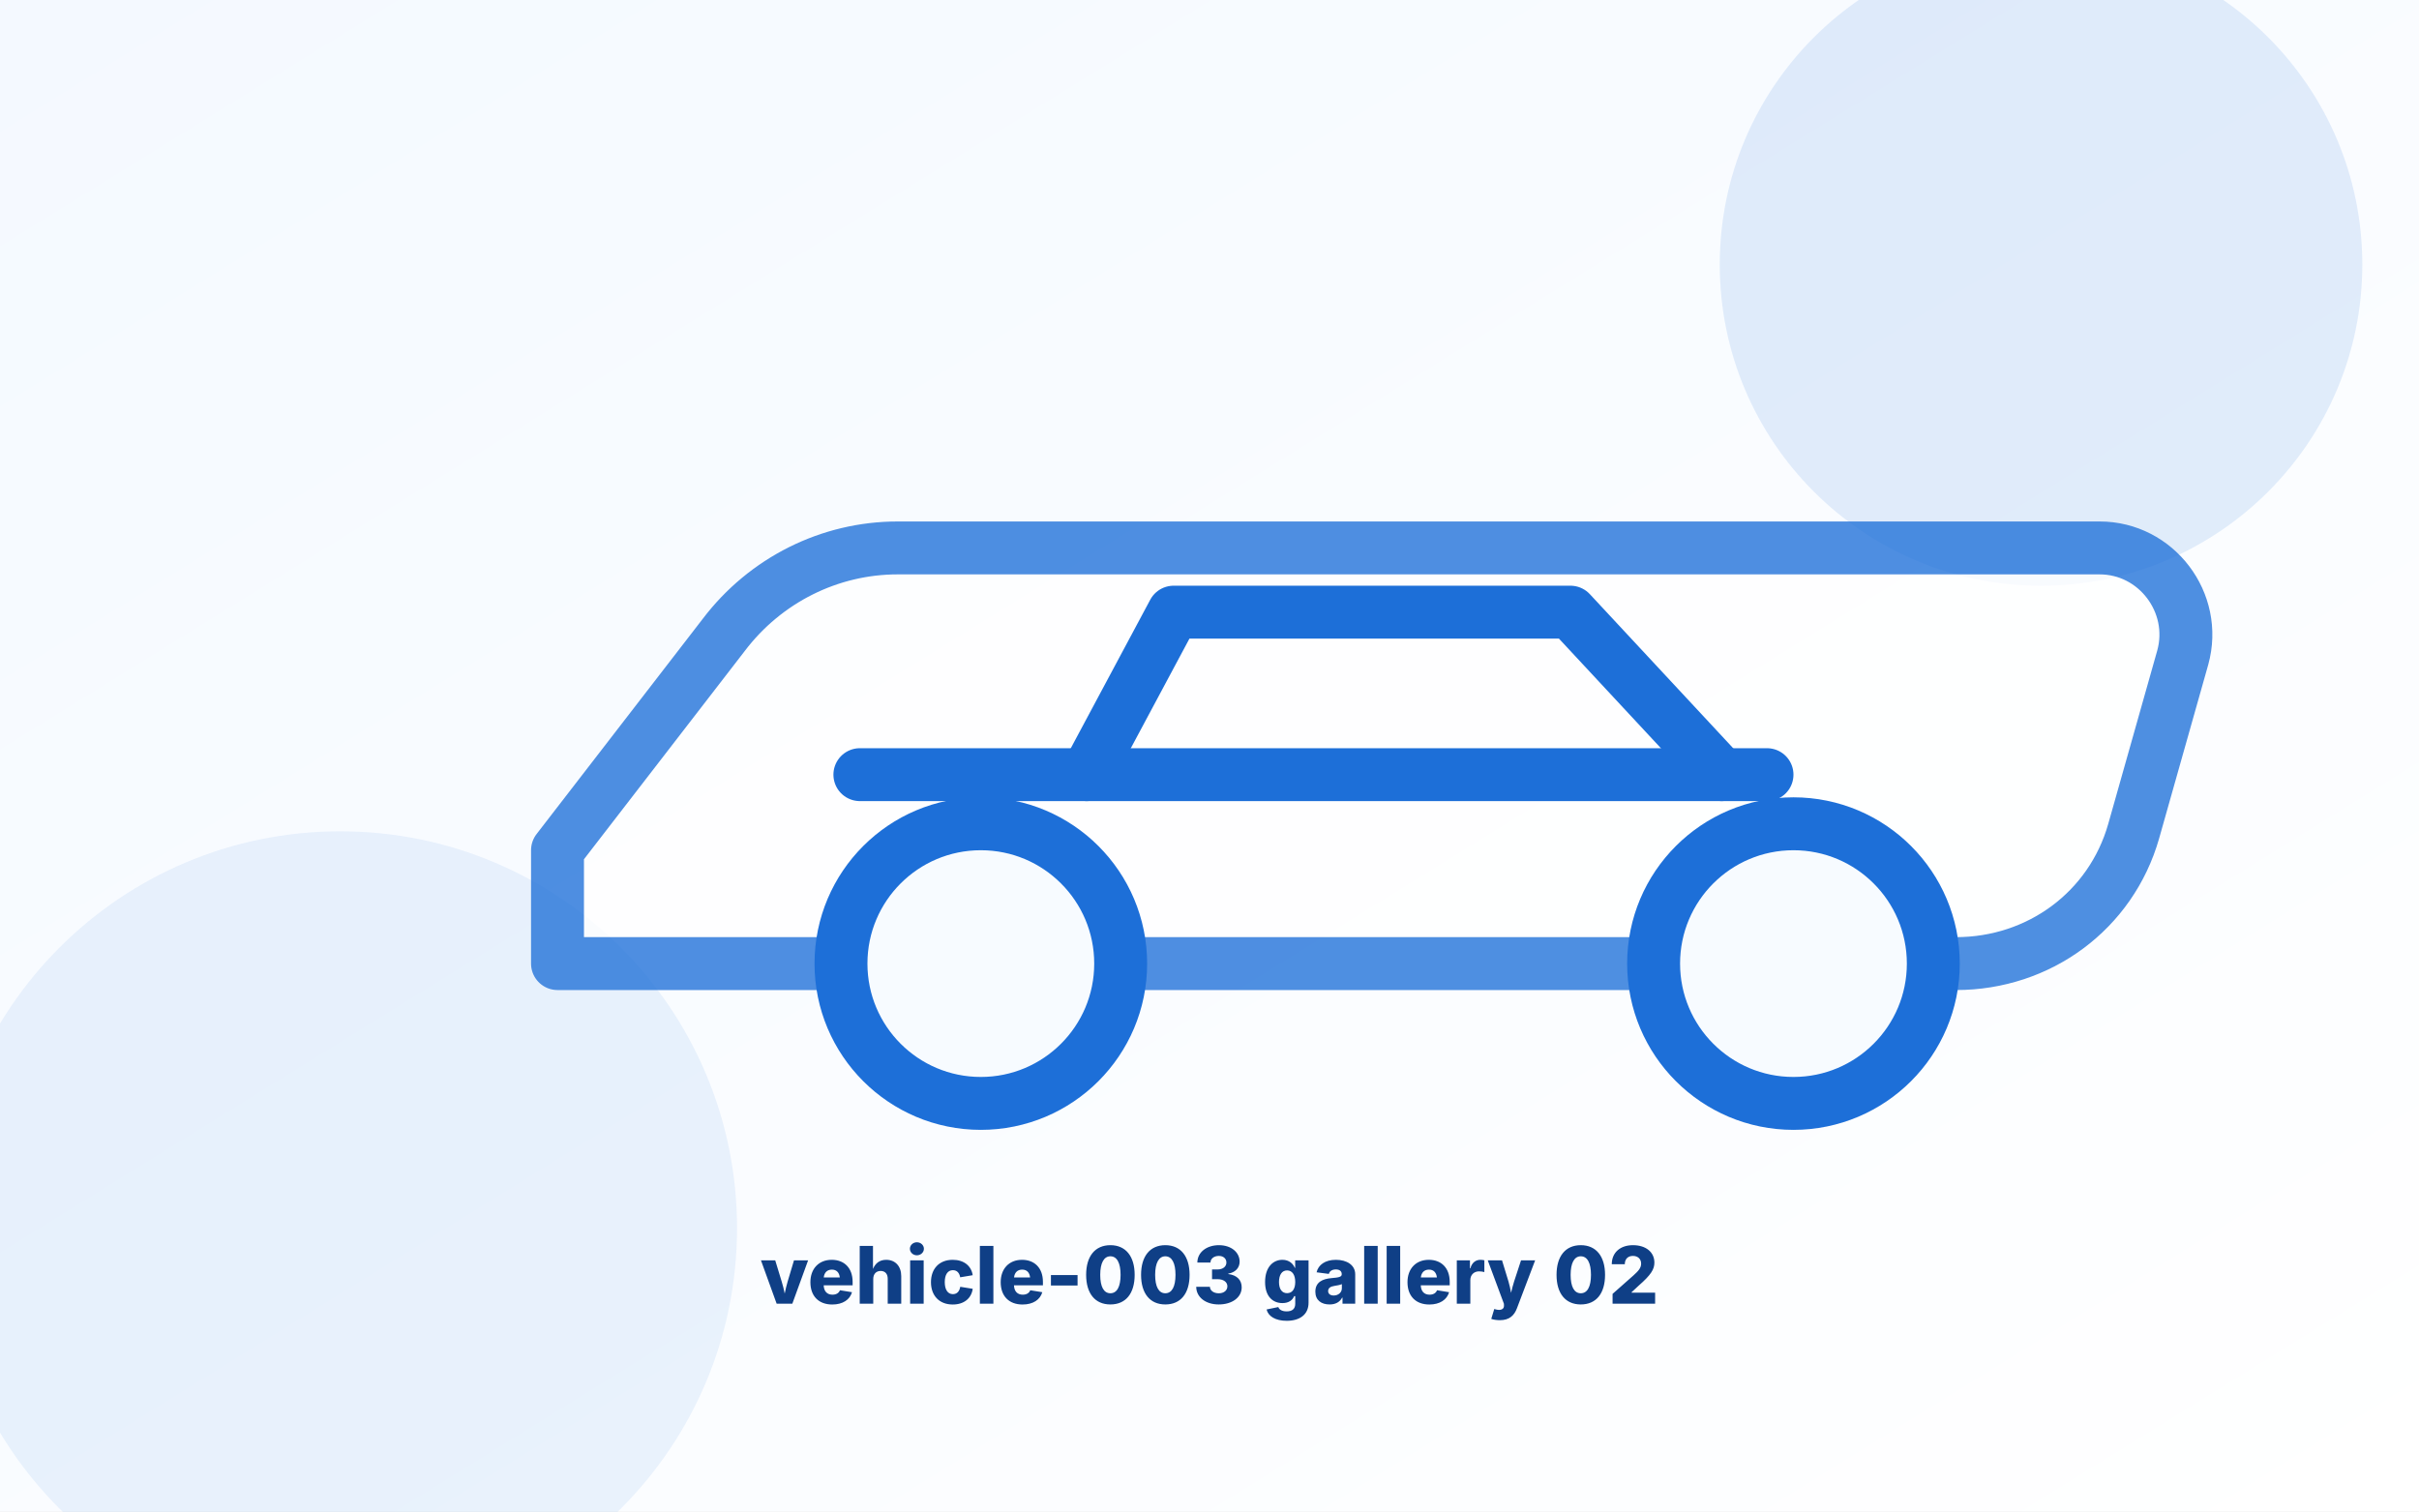
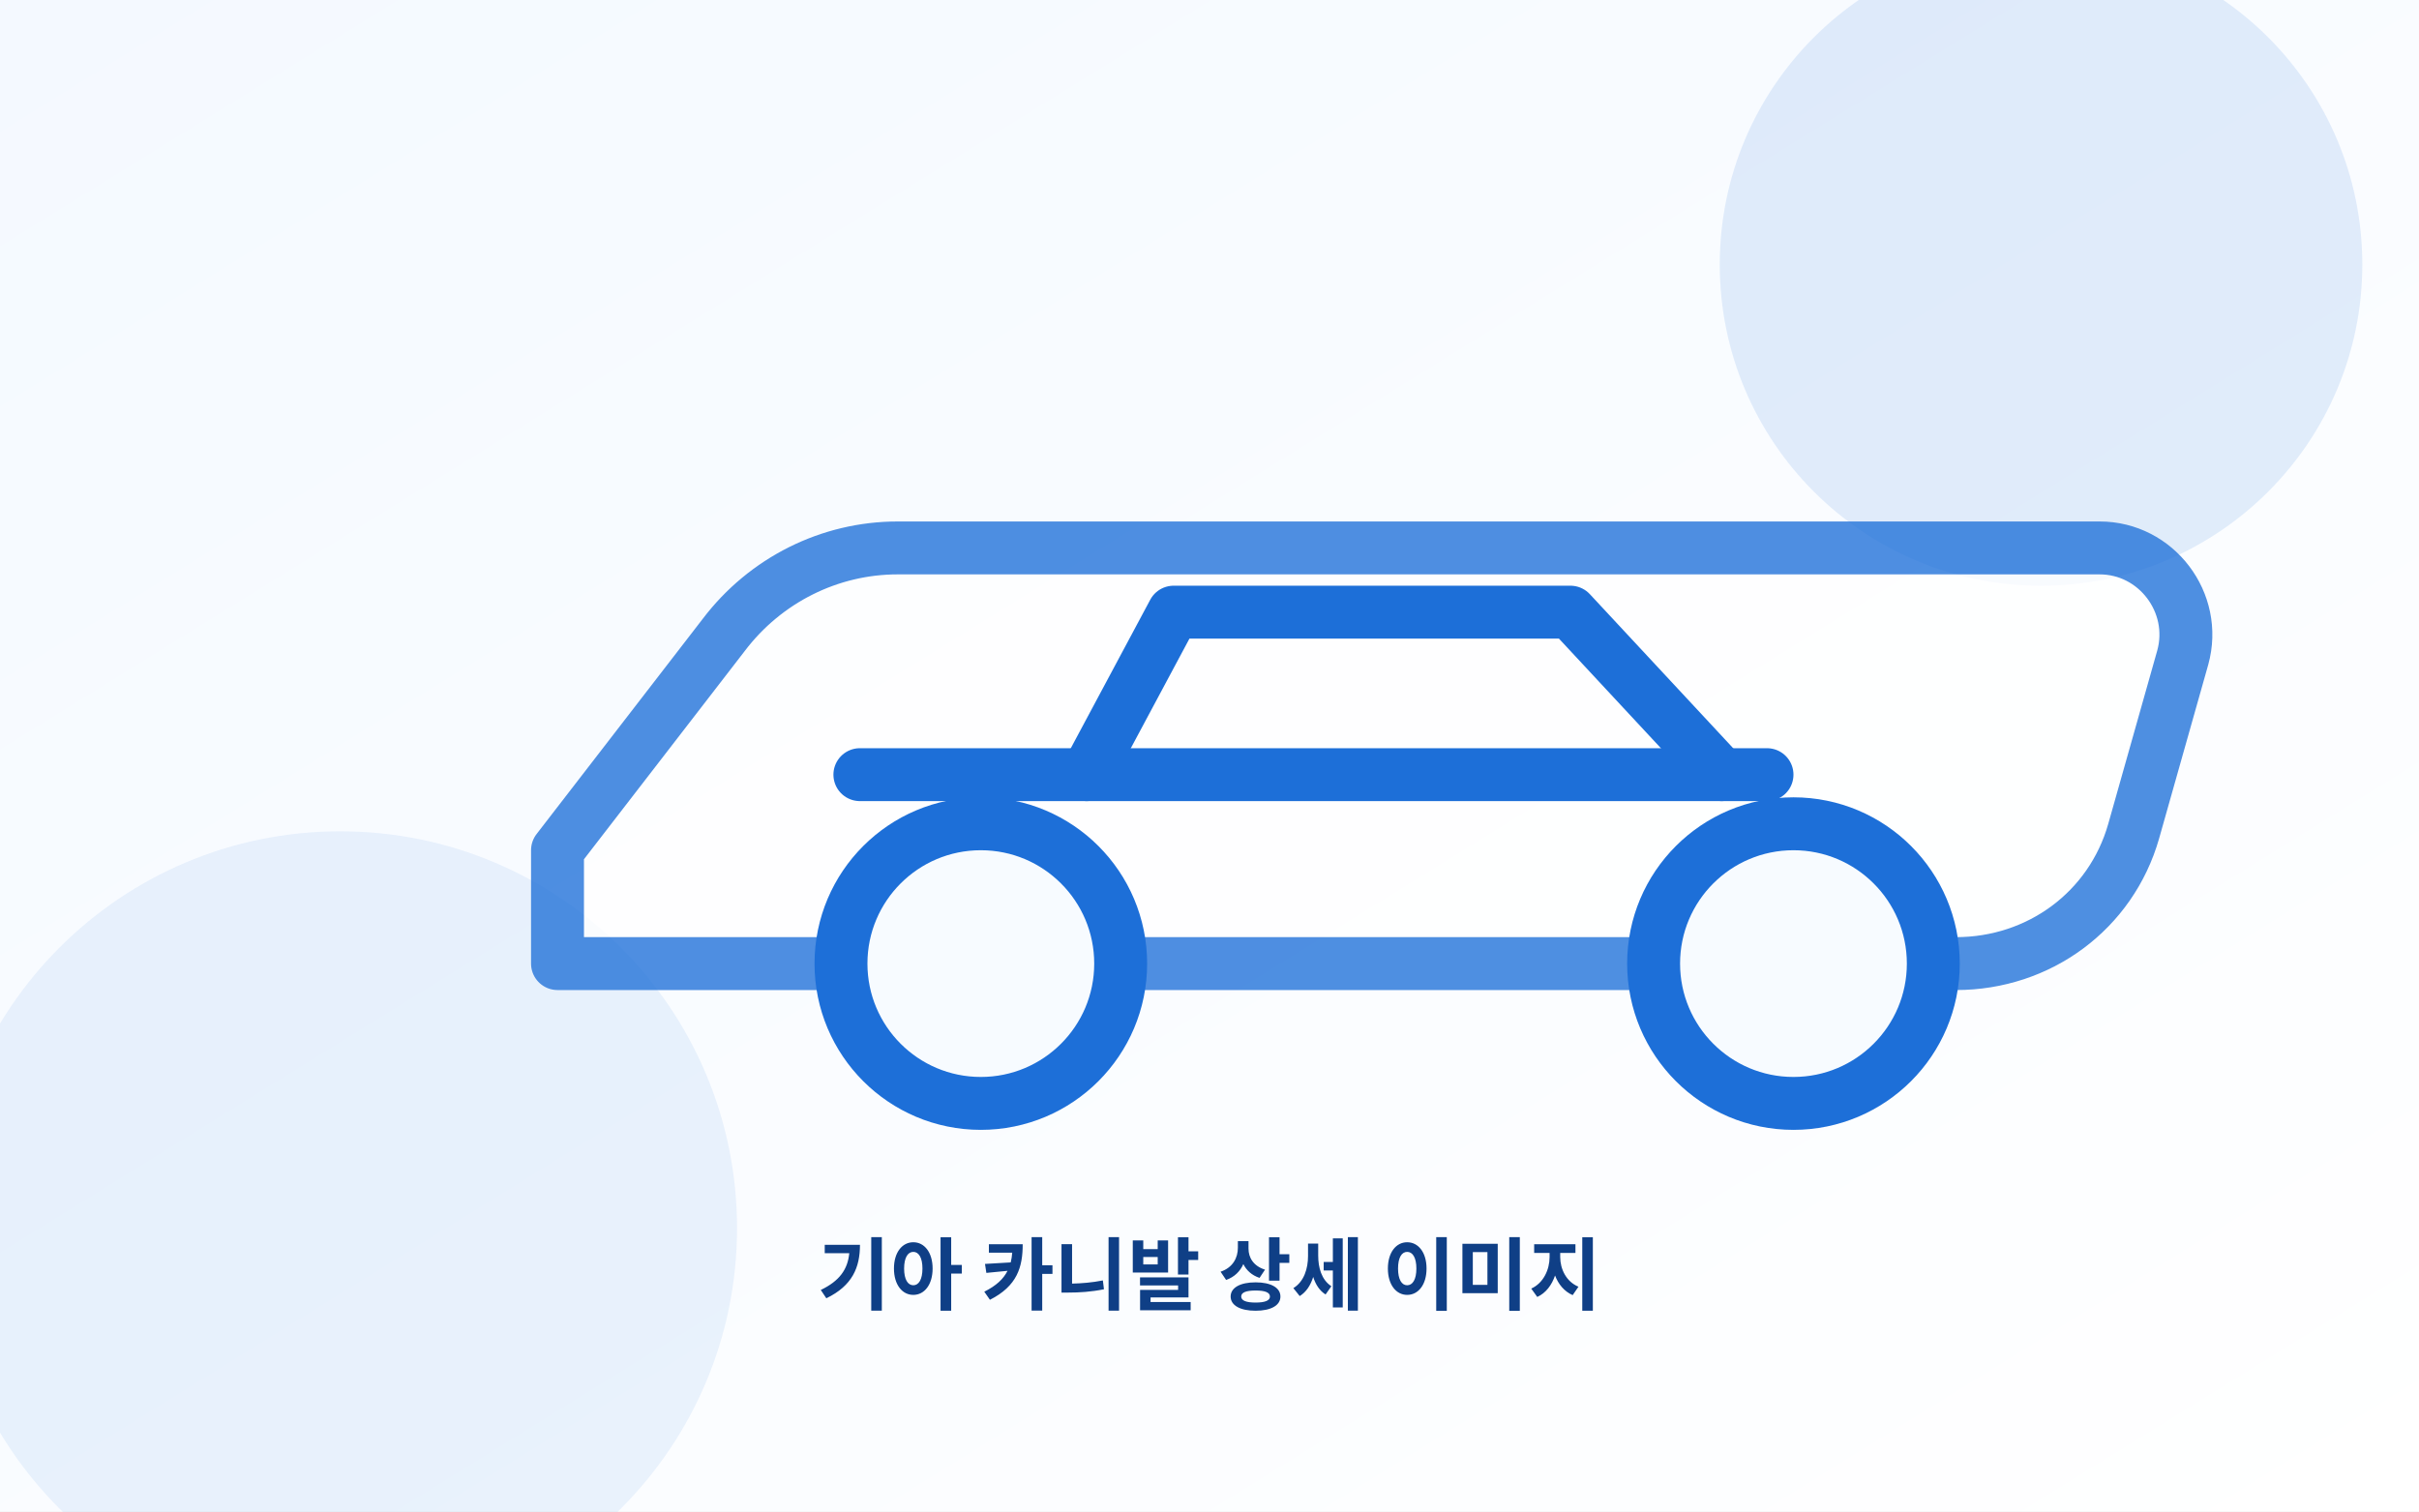
- <svg xmlns="http://www.w3.org/2000/svg" viewBox="0 0 1280 800" role="img" aria-label="vehicle-003 gallery 02">
+ <svg xmlns="http://www.w3.org/2000/svg" viewBox="0 0 1280 800" role="img" aria-label="기아 카니발 상세 이미지">
  <defs>
    <linearGradient id="bg" x1="0" y1="0" x2="1" y2="1">
      <stop offset="0" stop-color="#f4f9ff" />
      <stop offset="1" stop-color="#ffffff" />
    </linearGradient>
  </defs>
  <rect width="1280" height="800" fill="url(#bg)" />
  <circle cx="1080" cy="140" r="170" fill="#1d6fd8" opacity="0.12" />
  <circle cx="180" cy="650" r="210" fill="#1d6fd8" opacity="0.08" />
  <g transform="translate(215 300)" fill="none" stroke="#1d6fd8" stroke-width="28" stroke-linecap="round" stroke-linejoin="round">
    <path d="M80 210h740c44 0 82-28 94-70l26-92c8-29-14-58-44-58H260c-36 0-70 17-92 46L80 150z" fill="#ffffff" opacity="0.78" />
    <path d="M230 210a74 74 0 1 0 148 0a74 74 0 0 0-148 0" fill="#f7fbff" />
    <path d="M660 210a74 74 0 1 0 148 0a74 74 0 0 0-148 0" fill="#f7fbff" />
    <path d="M240 110h480" />
    <path d="M360 110l46-86h210l80 86" />
  </g>
-   <text x="640" y="690" text-anchor="middle" font-family="Inter, Arial, sans-serif" font-size="42" font-weight="800" fill="#0f3f86">vehicle-003 gallery 02</text>
+   <text x="640" y="690" text-anchor="middle" font-family="Pretendard, Arial, sans-serif" font-size="42" font-weight="800" fill="#0f3f86">기아 카니발 상세 이미지</text>
</svg>
